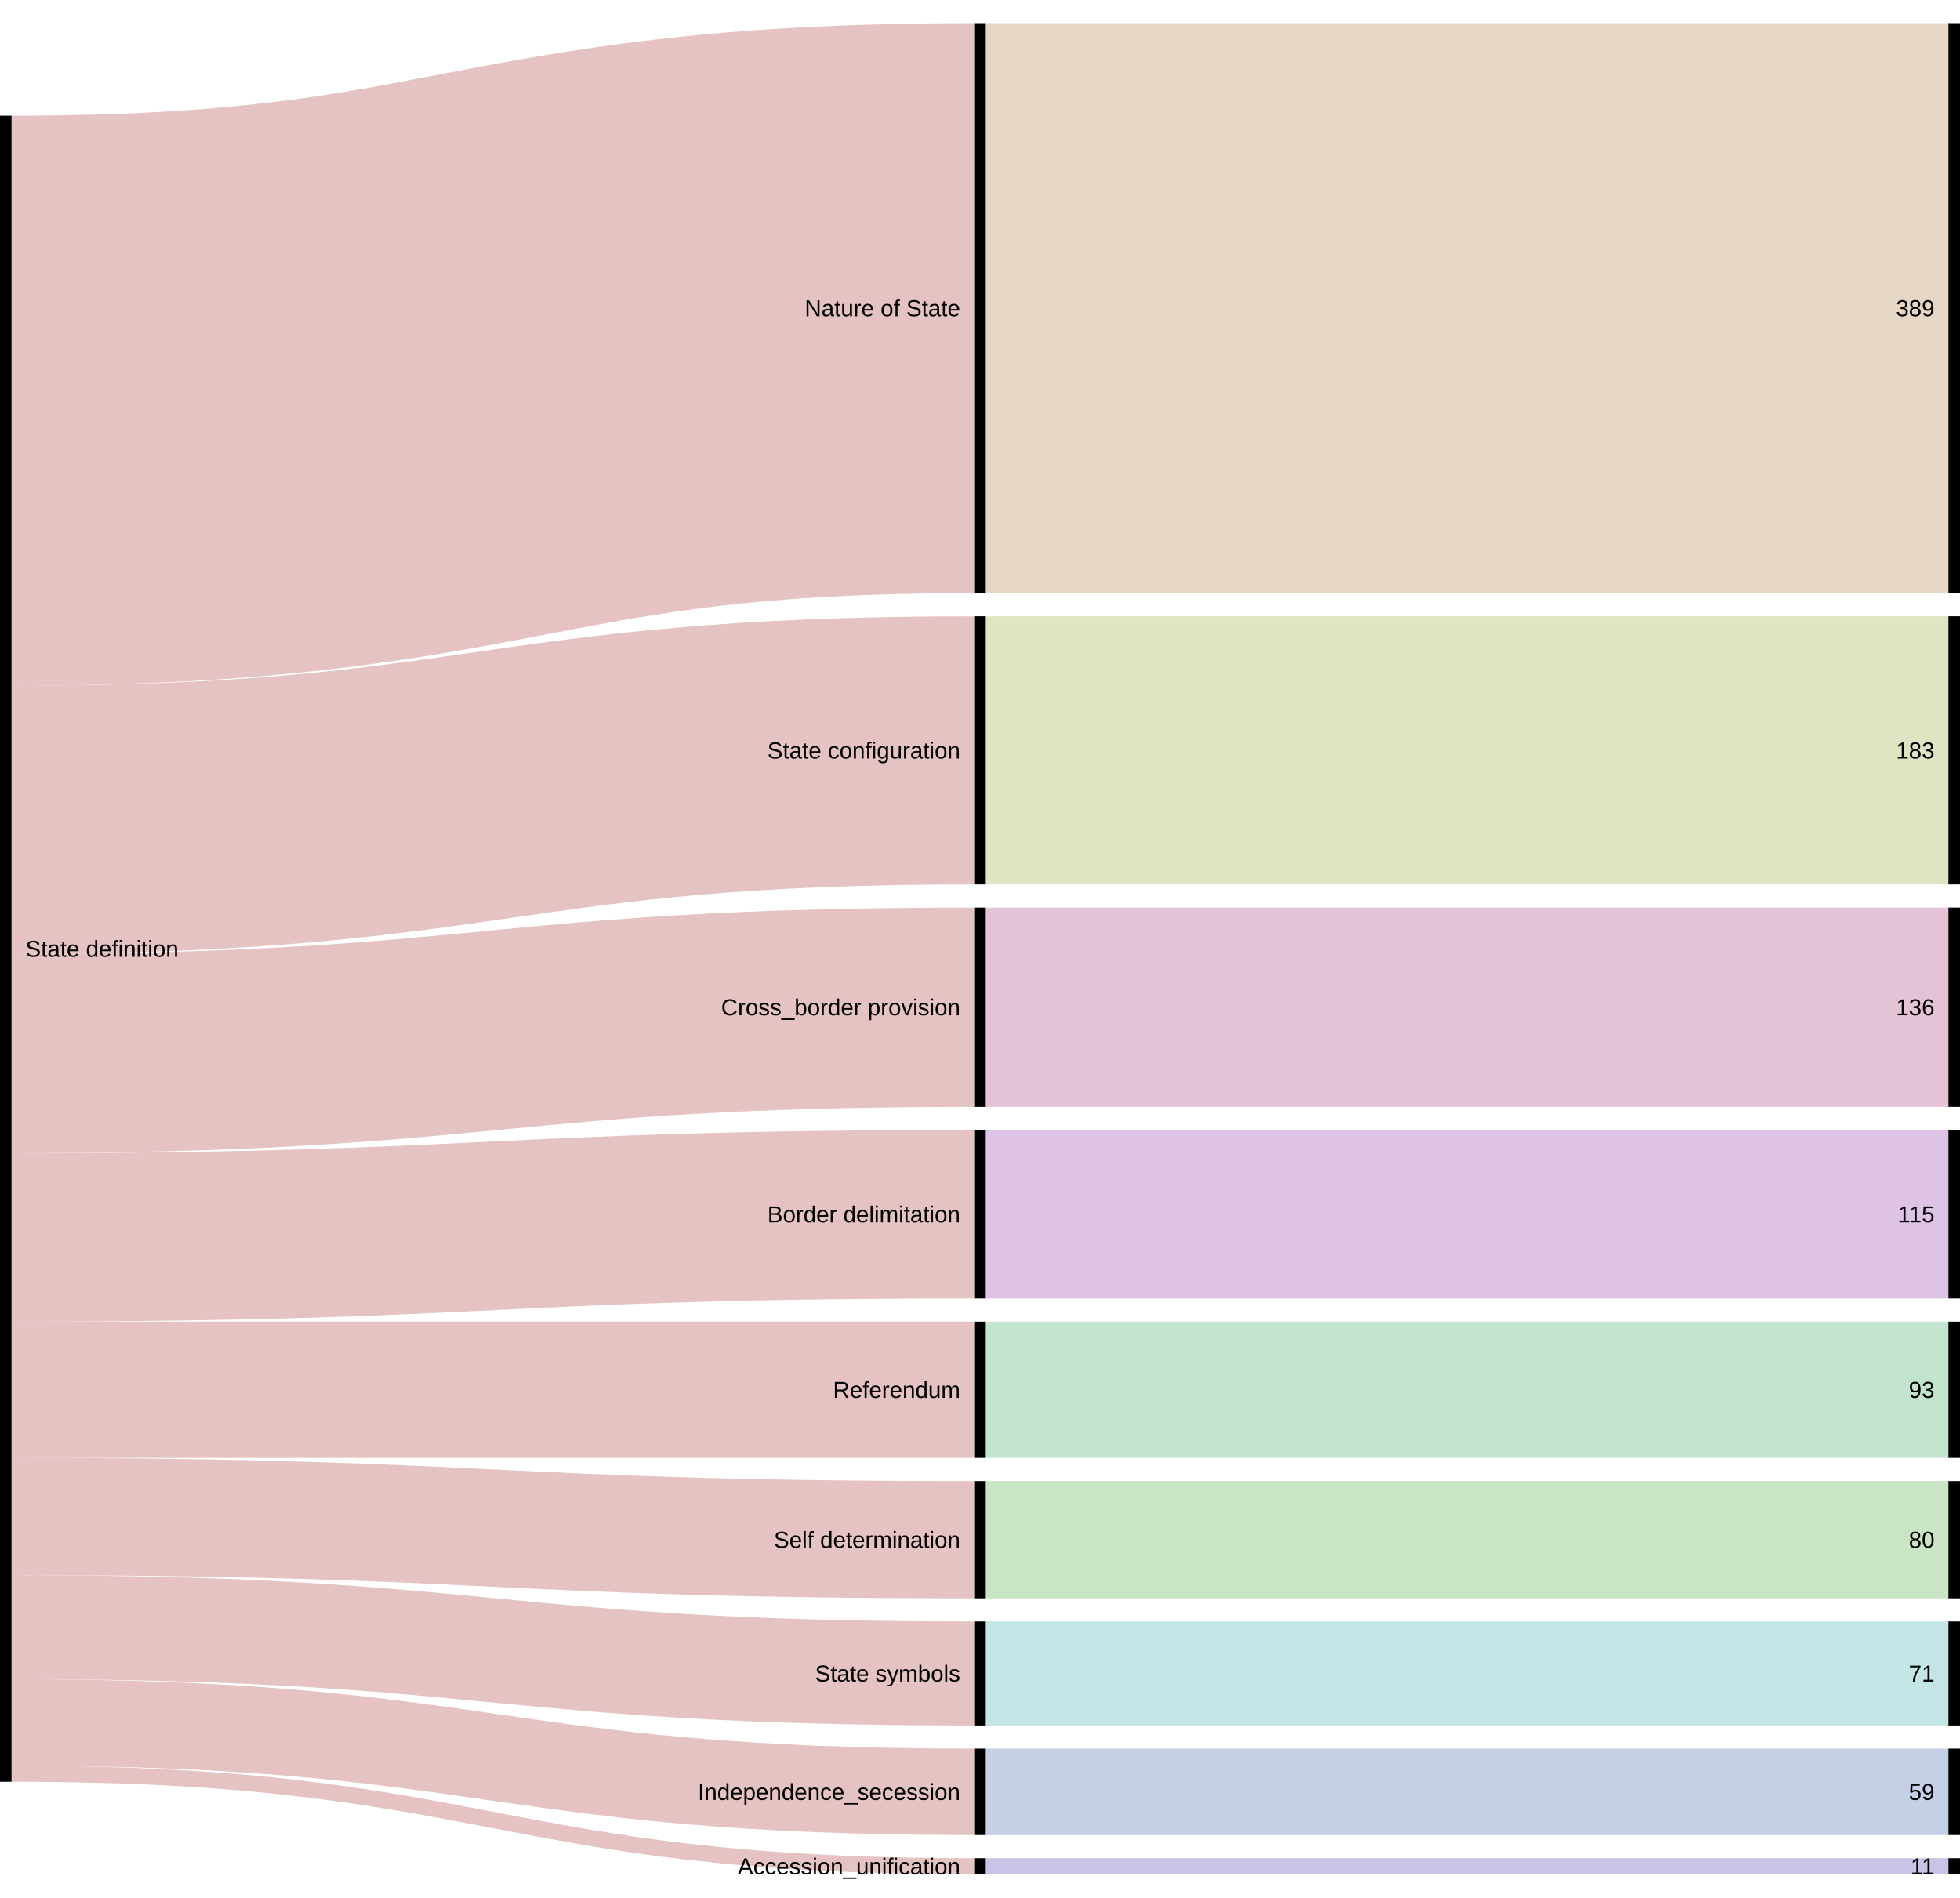
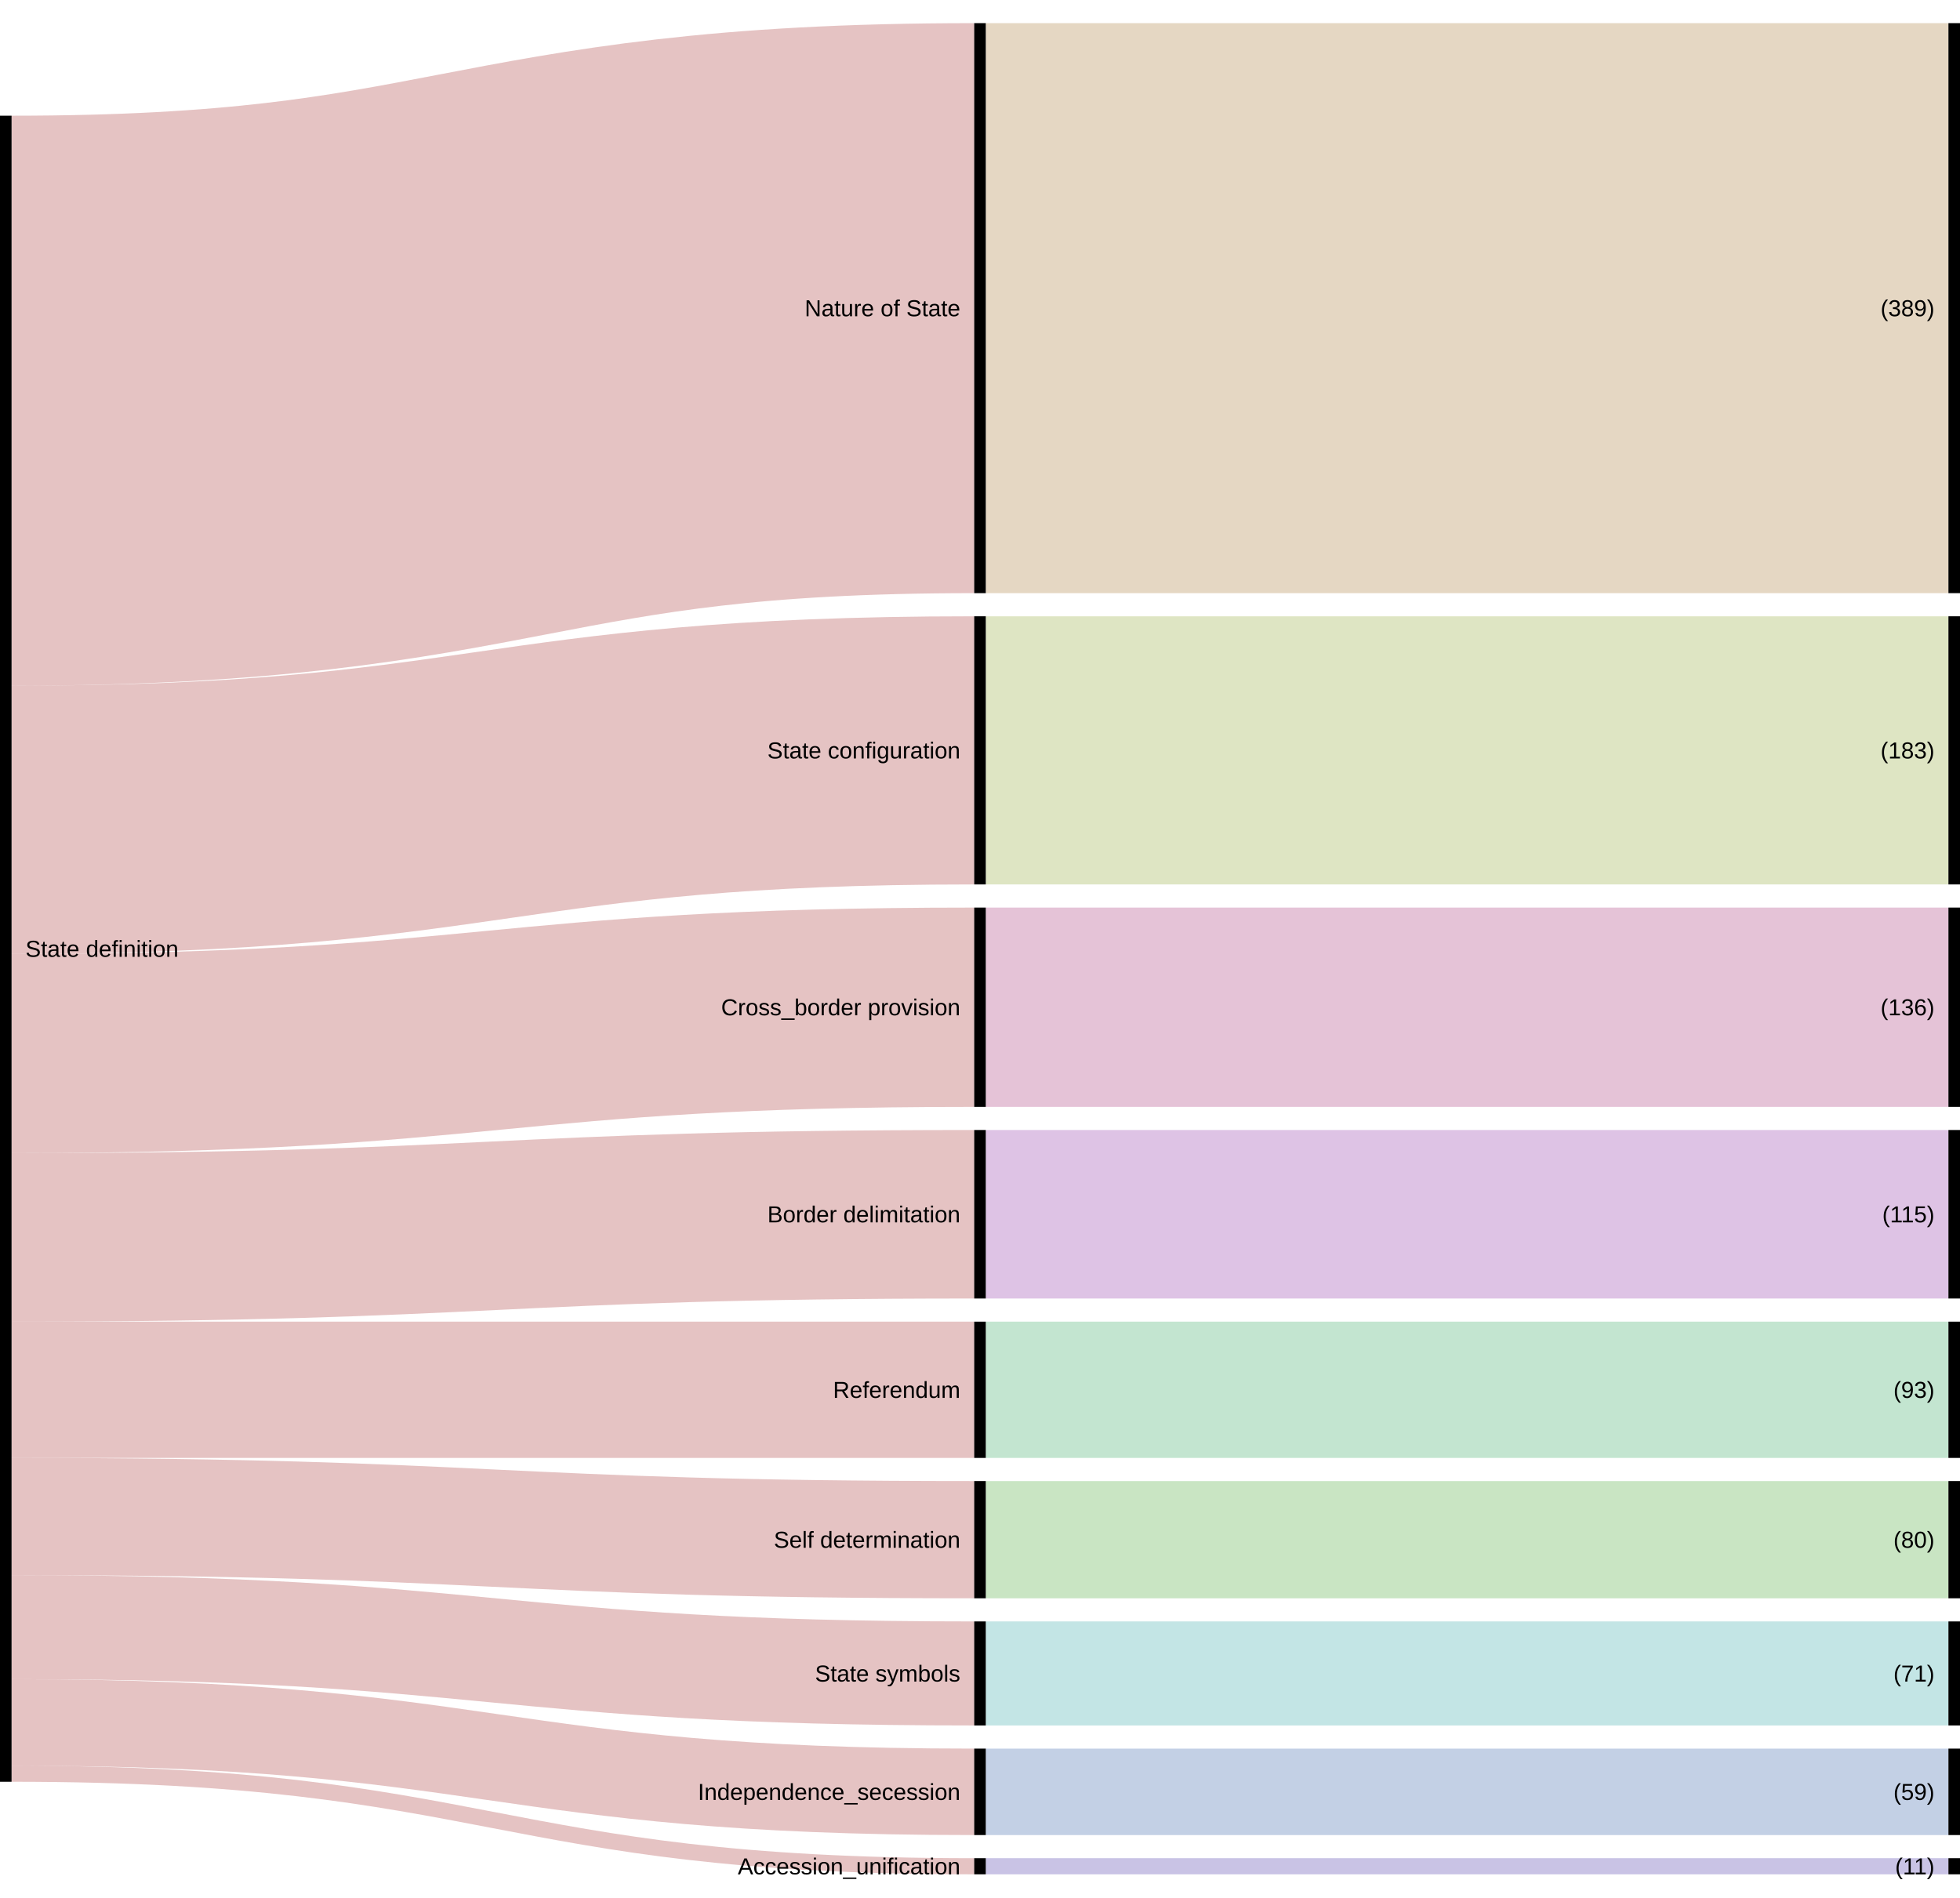
<svg xmlns="http://www.w3.org/2000/svg" id="mysvg" width="847" height="820" version="1.1">
  <g transform="translate(0, 10)">
    <g class="links" fill="none" stroke-opacity="0.4">
-       <path d="M5,163.166C213,163.166,213,123.166,421,123.166" stroke-width="246.332" style="stroke: rgb(191, 105, 105);" />
-       <path d="M5,344.274C213,344.274,213,314.274,421,314.274" stroke-width="115.884" style="stroke: rgb(191, 105, 105);" />
-       <path d="M5,645.383C213,645.383,213,655.383,421,655.383" stroke-width="50.66" style="stroke: rgb(191, 105, 105);" />
-       <path d="M5,590.607C213,590.607,213,590.607,421,590.607" stroke-width="58.892" style="stroke: rgb(191, 105, 105);" />
-       <path d="M5,693.193C213,693.193,213,713.193,421,713.193" stroke-width="44.96" style="stroke: rgb(191, 105, 105);" />
-       <path d="M5,734.354C213,734.354,213,764.354,421,764.354" stroke-width="37.361" style="stroke: rgb(191, 105, 105);" />
-       <path d="M5,756.517C213,756.517,213,796.517,421,796.517" stroke-width="6.966" style="stroke: rgb(191, 105, 105);" />
-       <path d="M5,524.749C213,524.749,213,514.749,421,514.749" stroke-width="72.823" style="stroke: rgb(191, 105, 105);" />
-       <path d="M5,445.277C213,445.277,213,425.277,421,425.277" stroke-width="86.121" style="stroke: rgb(191, 105, 105);" />
-       <path d="M426,123.166C634,123.166,634,123.166,842,123.166" stroke-width="246.332" style="stroke: rgb(191, 156, 105);" />
-       <path d="M426,314.274C634,314.274,634,314.274,842,314.274" stroke-width="115.884" style="stroke: rgb(174, 191, 105);" />
-       <path d="M426,655.383C634,655.383,634,655.383,842,655.383" stroke-width="50.66" style="stroke: rgb(122, 191, 105);" />
-       <path d="M426,590.607C634,590.607,634,590.607,842,590.607" stroke-width="58.892" style="stroke: rgb(105, 191, 139);" />
-       <path d="M426,713.193C634,713.193,634,713.193,842,713.193" stroke-width="44.96" style="stroke: rgb(105, 191, 191);" />
-       <path d="M426,764.354C634,764.354,634,764.354,842,764.354" stroke-width="37.361" style="stroke: rgb(105, 139, 191);" />
-       <path d="M426,796.517C634,796.517,634,796.517,842,796.517" stroke-width="6.966" style="stroke: rgb(122, 105, 191);" />
-       <path d="M426,514.749C634,514.749,634,514.749,842,514.749" stroke-width="72.823" style="stroke: rgb(174, 105, 191);" />
-       <path d="M426,425.277C634,425.277,634,425.277,842,425.277" stroke-width="86.121" style="stroke: rgb(191, 105, 156);" />
+       <path d="M5,163.166C213,163.166,213,123.166,421,123.166" stroke-width="246.332" style="stroke: rgb(191, 105, 105);">
+ </path>
+       <path d="M5,344.274C213,344.274,213,314.274,421,314.274" stroke-width="115.884" style="stroke: rgb(191, 105, 105);">
+ </path>
+       <path d="M5,645.383C213,645.383,213,655.383,421,655.383" stroke-width="50.66" style="stroke: rgb(191, 105, 105);">
+ </path>
+       <path d="M5,590.607C213,590.607,213,590.607,421,590.607" stroke-width="58.892" style="stroke: rgb(191, 105, 105);">
+ </path>
+       <path d="M5,693.193C213,693.193,213,713.193,421,713.193" stroke-width="44.96" style="stroke: rgb(191, 105, 105);">
+ </path>
+       <path d="M5,734.354C213,734.354,213,764.354,421,764.354" stroke-width="37.361" style="stroke: rgb(191, 105, 105);">
+ </path>
+       <path d="M5,756.517C213,756.517,213,796.517,421,796.517" stroke-width="6.966" style="stroke: rgb(191, 105, 105);">
+ </path>
+       <path d="M5,524.749C213,524.749,213,514.749,421,514.749" stroke-width="72.823" style="stroke: rgb(191, 105, 105);">
+ </path>
+       <path d="M5,445.277C213,445.277,213,425.277,421,425.277" stroke-width="86.121" style="stroke: rgb(191, 105, 105);">
+ </path>
+       <path d="M426,123.166C634,123.166,634,123.166,842,123.166" stroke-width="246.332" style="stroke: rgb(191, 156, 105);">
+ </path>
+       <path d="M426,314.274C634,314.274,634,314.274,842,314.274" stroke-width="115.884" style="stroke: rgb(174, 191, 105);">
+ </path>
+       <path d="M426,655.383C634,655.383,634,655.383,842,655.383" stroke-width="50.66" style="stroke: rgb(122, 191, 105);">
+ </path>
+       <path d="M426,590.607C634,590.607,634,590.607,842,590.607" stroke-width="58.892" style="stroke: rgb(105, 191, 139);">
+ </path>
+       <path d="M426,713.193C634,713.193,634,713.193,842,713.193" stroke-width="44.96" style="stroke: rgb(105, 191, 191);">
+ </path>
+       <path d="M426,764.354C634,764.354,634,764.354,842,764.354" stroke-width="37.361" style="stroke: rgb(105, 139, 191);">
+ </path>
+       <path d="M426,796.517C634,796.517,634,796.517,842,796.517" stroke-width="6.966" style="stroke: rgb(122, 105, 191);">
+ </path>
+       <path d="M426,514.749C634,514.749,634,514.749,842,514.749" stroke-width="72.823" style="stroke: rgb(174, 105, 191);">
+ </path>
+       <path d="M426,425.277C634,425.277,634,425.277,842,425.277" stroke-width="86.121" style="stroke: rgb(191, 105, 156);">
+ </path>
    </g>
    <g class="nodes" font-family="Arial, Helvetica" font-size="10">
      <g>
-         <rect x="0" y="40" height="720" width="5" fill="#000" />
+         <rect x="0" y="40" height="720" width="5" fill="#000">
+ </rect>
        <text x="11" y="400" dy="0.35em" text-anchor="start">State definition</text>
      </g>
      <g>
-         <rect x="421" y="793.034" height="6.966" width="5" fill="#000" />
+         <rect x="421" y="793.034" height="6.966" width="5" fill="#000">
+ </rect>
        <text x="415" y="796.517" dy="0.35em" text-anchor="end">Accession_unification</text>
      </g>
      <g>
-         <rect x="421" y="478.338" height="72.823" width="5" fill="#000" />
+         <rect x="421" y="478.338" height="72.823" width="5" fill="#000">
+ </rect>
        <text x="415" y="514.749" dy="0.35em" text-anchor="end">Border delimitation</text>
      </g>
      <g>
-         <rect x="421" y="382.216" height="86.121" width="5" fill="#000" />
+         <rect x="421" y="382.216" height="86.121" width="5" fill="#000">
+ </rect>
        <text x="415" y="425.277" dy="0.35em" text-anchor="end">Cross_border provision</text>
      </g>
      <g>
-         <rect x="421" y="745.673" height="37.361" width="5" fill="#000" />
+         <rect x="421" y="745.673" height="37.361" width="5" fill="#000">
+ </rect>
        <text x="415" y="764.354" dy="0.35em" text-anchor="end">Independence_secession</text>
      </g>
      <g>
-         <rect x="421" y="2.2737367544323206e-13" height="246.332" width="5" fill="#000" />
+         <rect x="421" y="2.2737367544323206e-13" height="246.332" width="5" fill="#000">
+ </rect>
        <text x="415" y="123.166" dy="0.35em" text-anchor="end">Nature of State</text>
      </g>
      <g>
-         <rect x="421" y="561.161" height="58.892" width="5" fill="#000" />
+         <rect x="421" y="561.161" height="58.892" width="5" fill="#000">
+ </rect>
        <text x="415" y="590.607" dy="0.35em" text-anchor="end">Referendum</text>
      </g>
      <g>
-         <rect x="421" y="630.053" height="50.66" width="5" fill="#000" />
+         <rect x="421" y="630.053" height="50.66" width="5" fill="#000">
+ </rect>
        <text x="415" y="655.383" dy="0.35em" text-anchor="end">Self determination</text>
      </g>
      <g>
-         <rect x="421" y="256.332" height="115.884" width="5" fill="#000" />
+         <rect x="421" y="256.332" height="115.884" width="5" fill="#000">
+ </rect>
        <text x="415" y="314.274" dy="0.35em" text-anchor="end">State configuration</text>
      </g>
      <g>
-         <rect x="421" y="690.712" height="44.96" width="5" fill="#000" />
+         <rect x="421" y="690.712" height="44.96" width="5" fill="#000">
+ </rect>
        <text x="415" y="713.193" dy="0.35em" text-anchor="end">State symbols</text>
      </g>
      <g>
-         <rect x="842" y="793.034" height="6.966" width="5" fill="#000" />
-         <text x="836" y="796.517" dy="0.35em" text-anchor="end">11</text>
+         <rect x="842" y="793.034" height="6.966" width="5" fill="#000">
+ </rect>
+         <text x="836" y="796.517" dy="0.35em" text-anchor="end">(11)</text>
      </g>
      <g>
-         <rect x="842" y="478.338" height="72.823" width="5" fill="#000" />
-         <text x="836" y="514.749" dy="0.35em" text-anchor="end">115</text>
+         <rect x="842" y="478.338" height="72.823" width="5" fill="#000">
+ </rect>
+         <text x="836" y="514.749" dy="0.35em" text-anchor="end">(115)</text>
      </g>
      <g>
-         <rect x="842" y="382.216" height="86.121" width="5" fill="#000" />
-         <text x="836" y="425.277" dy="0.35em" text-anchor="end">136</text>
+         <rect x="842" y="382.216" height="86.121" width="5" fill="#000">
+ </rect>
+         <text x="836" y="425.277" dy="0.35em" text-anchor="end">(136)</text>
      </g>
      <g>
-         <rect x="842" y="256.332" height="115.884" width="5" fill="#000" />
-         <text x="836" y="314.274" dy="0.35em" text-anchor="end">183</text>
+         <rect x="842" y="256.332" height="115.884" width="5" fill="#000">
+ </rect>
+         <text x="836" y="314.274" dy="0.35em" text-anchor="end">(183)</text>
      </g>
      <g>
-         <rect x="842" y="-2.8421709430404007e-13" height="246.332" width="5" fill="#000" />
-         <text x="836" y="123.166" dy="0.35em" text-anchor="end">389</text>
+         <rect x="842" y="-2.8421709430404007e-13" height="246.332" width="5" fill="#000">
+ </rect>
+         <text x="836" y="123.166" dy="0.35em" text-anchor="end">(389)</text>
      </g>
      <g>
-         <rect x="842" y="745.673" height="37.361" width="5" fill="#000" />
-         <text x="836" y="764.354" dy="0.35em" text-anchor="end">59</text>
+         <rect x="842" y="745.673" height="37.361" width="5" fill="#000">
+ </rect>
+         <text x="836" y="764.354" dy="0.35em" text-anchor="end">(59)</text>
      </g>
      <g>
-         <rect x="842" y="690.712" height="44.96" width="5" fill="#000" />
-         <text x="836" y="713.193" dy="0.35em" text-anchor="end">71</text>
+         <rect x="842" y="690.712" height="44.96" width="5" fill="#000">
+ </rect>
+         <text x="836" y="713.193" dy="0.35em" text-anchor="end">(71)</text>
      </g>
      <g>
-         <rect x="842" y="630.053" height="50.66" width="5" fill="#000" />
-         <text x="836" y="655.383" dy="0.35em" text-anchor="end">80</text>
+         <rect x="842" y="630.053" height="50.66" width="5" fill="#000">
+ </rect>
+         <text x="836" y="655.383" dy="0.35em" text-anchor="end">(80)</text>
      </g>
      <g>
-         <rect x="842" y="561.161" height="58.892" width="5" fill="#000" />
-         <text x="836" y="590.607" dy="0.35em" text-anchor="end">93</text>
+         <rect x="842" y="561.161" height="58.892" width="5" fill="#000">
+ </rect>
+         <text x="836" y="590.607" dy="0.35em" text-anchor="end">(93)</text>
      </g>
    </g>
  </g>
</svg>
